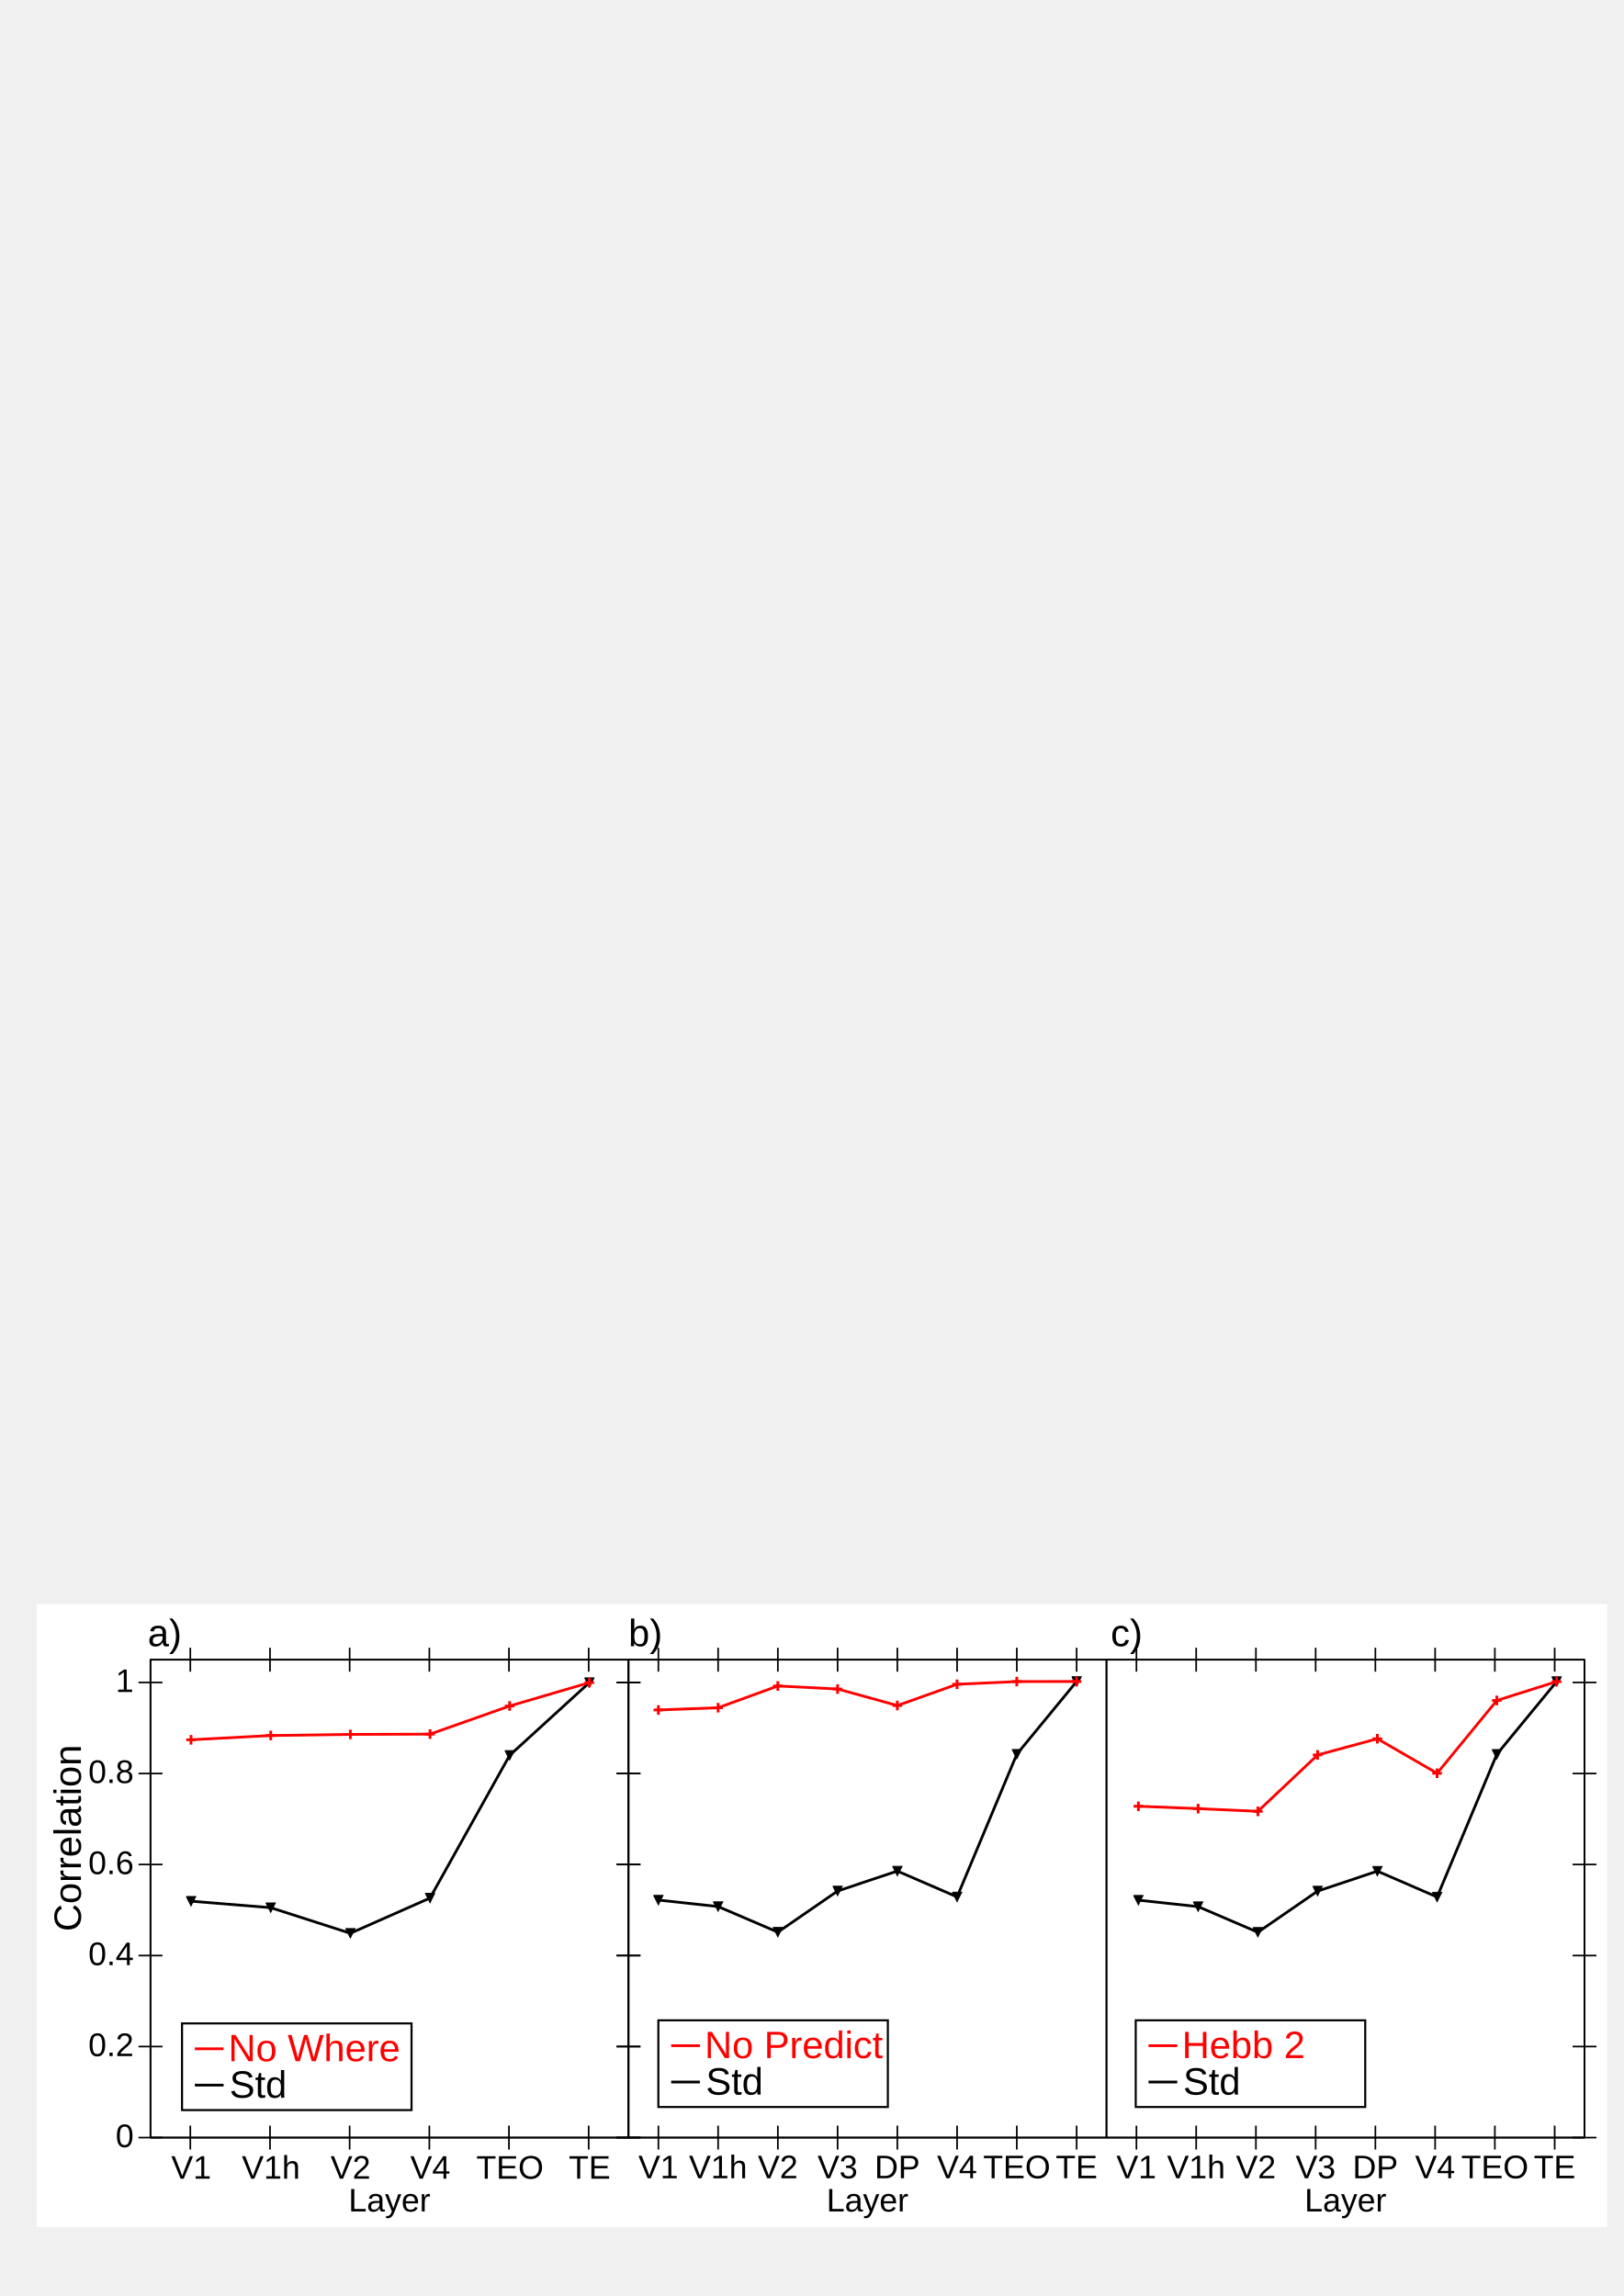
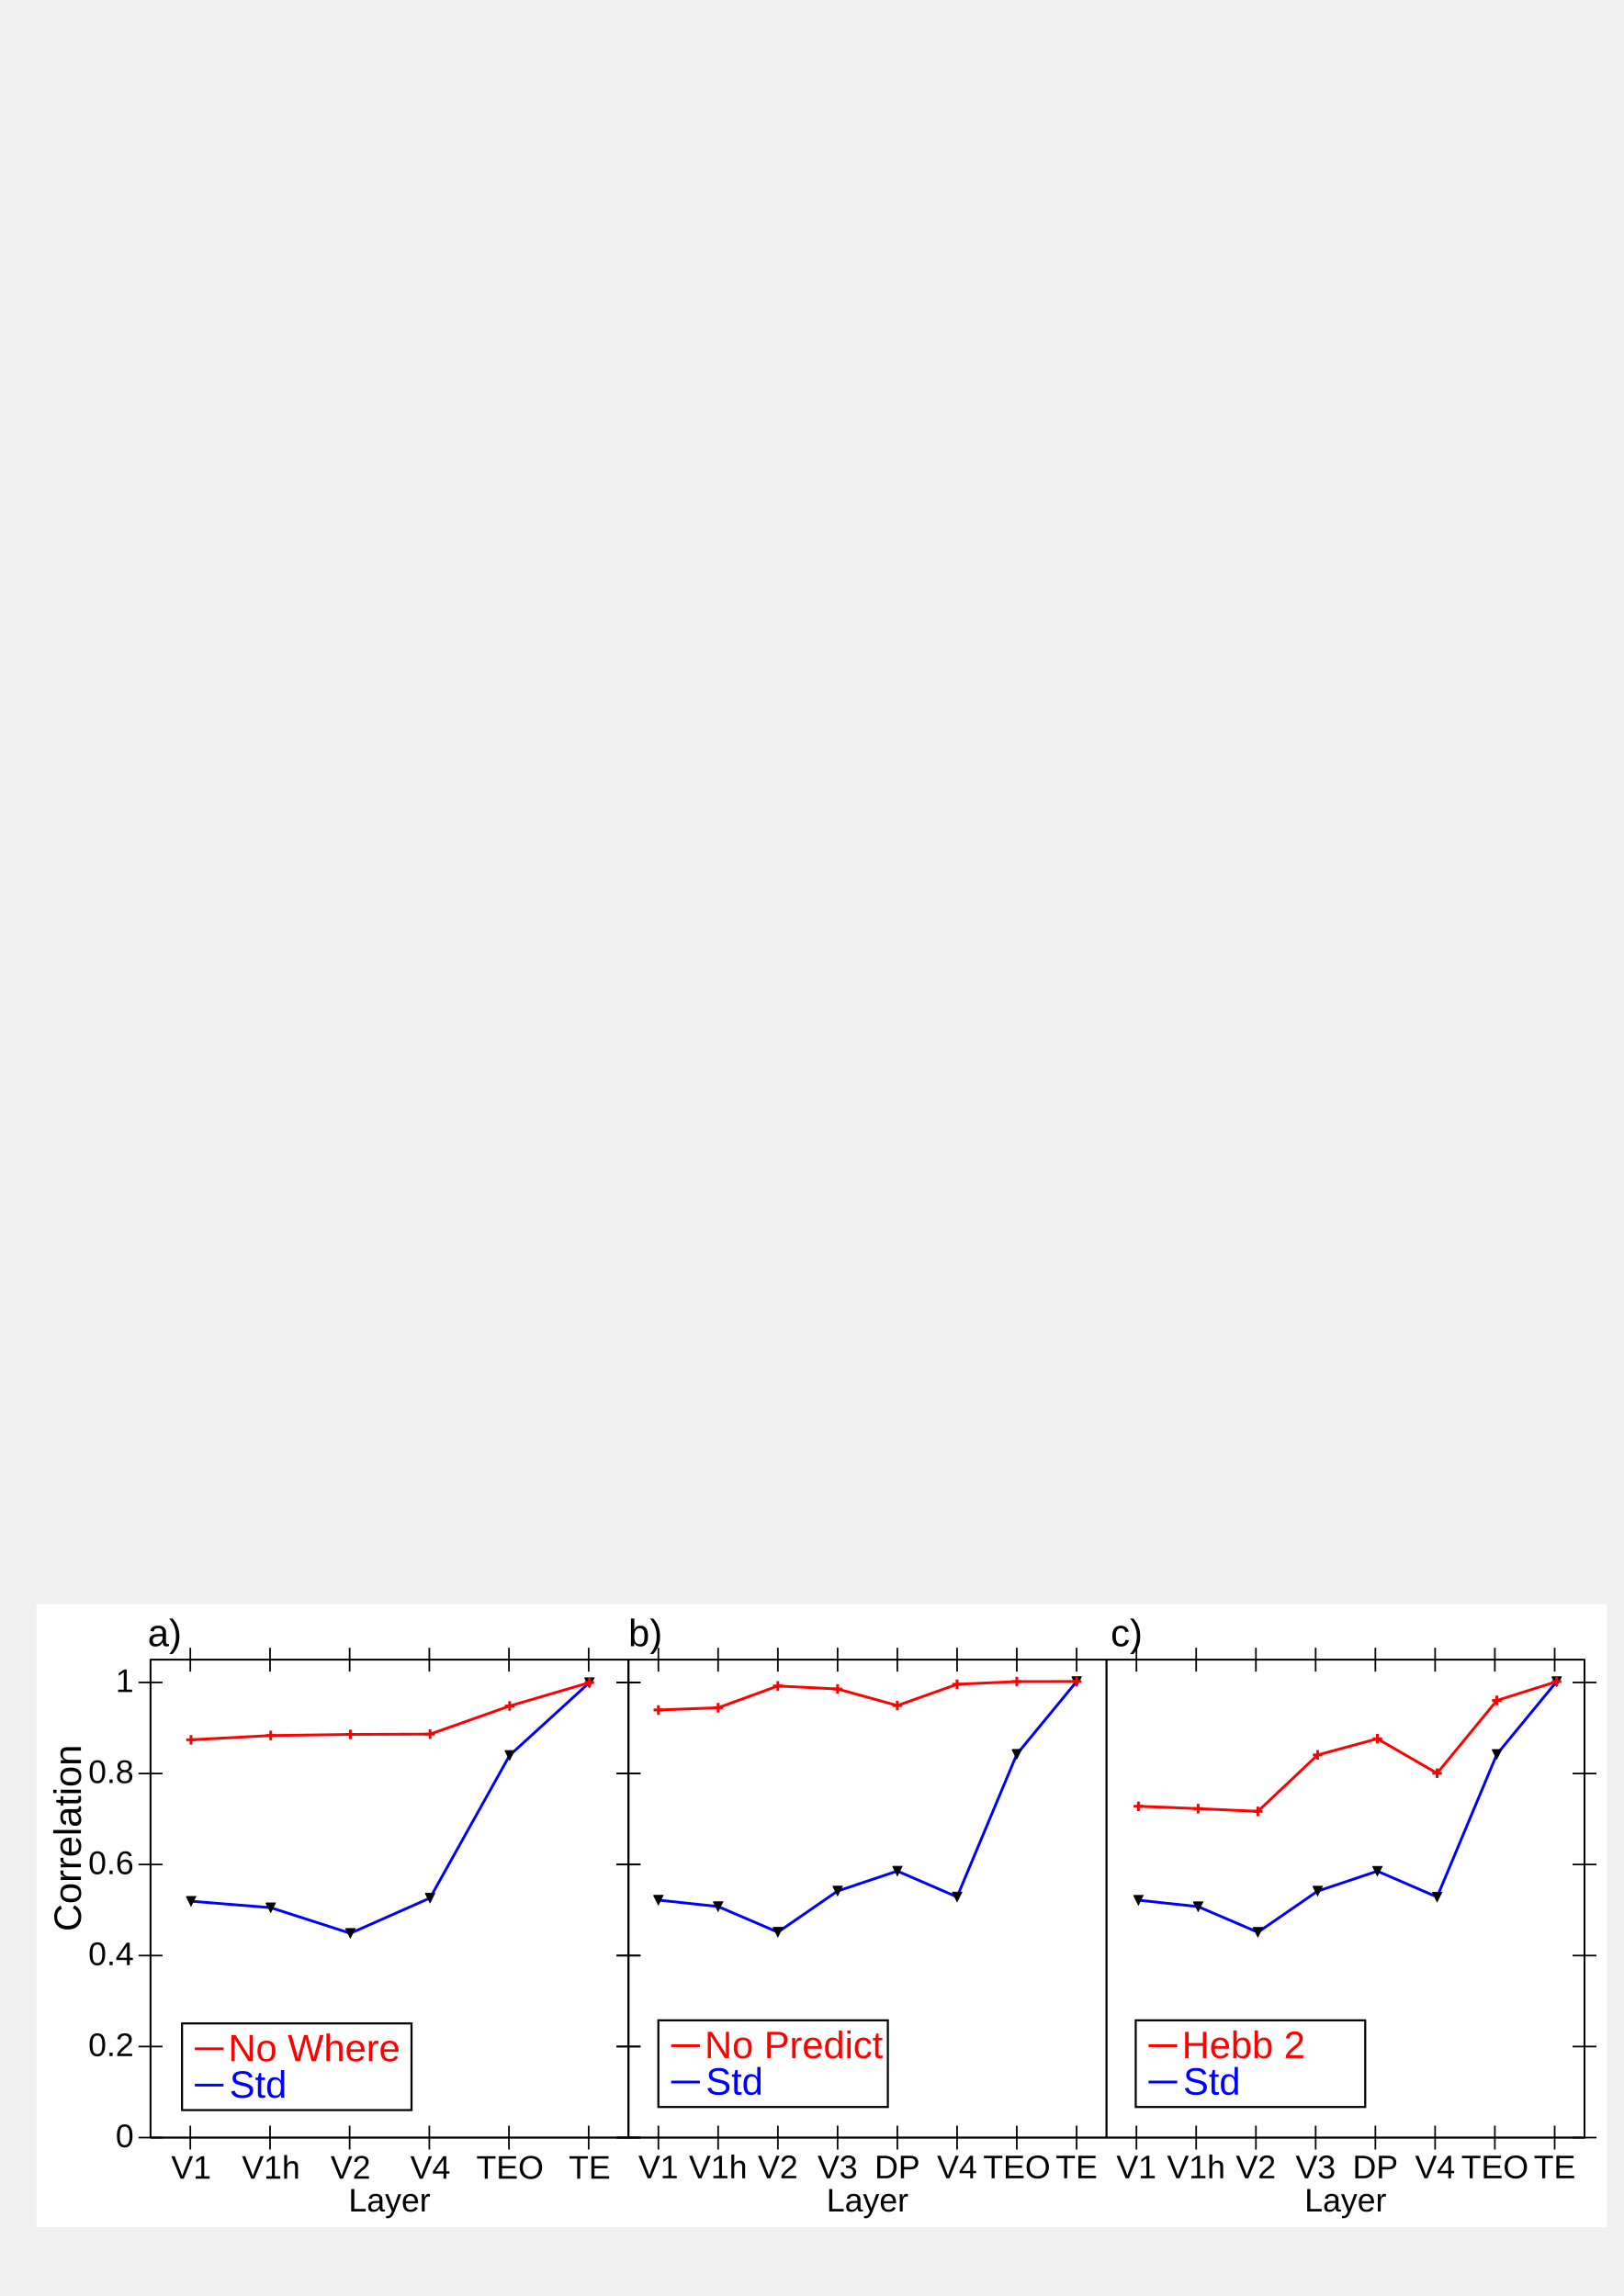
<svg xmlns="http://www.w3.org/2000/svg" width="210mm" height="297mm" viewBox="0 0 210 297" version="1.1" id="svg8">
  <defs id="defs2" />
  <g id="layer1">
    <rect style="opacity:1;fill:#ffffff;fill-opacity:1;fill-rule:nonzero;stroke:#ffffff;stroke-width:0.349;stroke-linecap:butt;stroke-linejoin:miter;stroke-miterlimit:4;stroke-dasharray:none;stroke-dashoffset:0;stroke-opacity:1" id="rect1689" width="202.76" height="80.254" x="4.911" y="207.662" />
    <path id="path892" d="" style="fill:none;stroke:#0000ff;stroke-width:0.106" />
-     <path id="path894" d="m 85.152,245.787 7.726,0.836 7.726,3.313 7.726,-5.323 7.726,-2.582 7.726,3.344 7.726,-18.457 7.736,-9.409" style="fill:none;stroke:#000000;stroke-width:0.353;stroke-miterlimit:4;stroke-dasharray:none" />
+     <path id="path894" d="m 85.152,245.787 7.726,0.836 7.726,3.313 7.726,-5.323 7.726,-2.582 7.726,3.344 7.726,-18.457 7.736,-9.409" style="fill:none;stroke:#0000ff;stroke-width:0.353;stroke-miterlimit:4;stroke-dasharray:none" />
    <path id="path896" d="" style="fill:none;stroke:#0000ff;stroke-width:0.106" />
    <path id="path898" d="m 84.527,245.173 0.624,1.238 0.614,-1.238 h -1.238 m 7.726,0.836 0.624,1.238 0.614,-1.238 h -1.238 m 7.726,3.313 0.624,1.228 0.614,-1.228 h -1.238 m 7.736,-5.334 0.614,1.238 0.614,-1.238 h -1.228 m 7.726,-2.572 0.614,1.238 0.624,-1.238 h -1.238 m 7.726,3.344 0.614,1.238 0.624,-1.238 H 123.167 m 7.726,-18.457 0.614,1.228 0.624,-1.228 h -1.238 m 7.726,-9.409 0.624,1.228 0.614,-1.228 h -1.238" style="fill:#000000;fill-opacity:1;stroke:#000000;stroke-width:0.106" />
    <path id="path900" d="" style="fill:none;stroke:#0000ff;stroke-width:0.106" />
    <path id="path902" d="" style="fill:none;stroke:#218b21;stroke-width:0.106" />
    <path id="path904" d="m 85.152,221.191 7.726,-0.286 7.726,-2.815 7.726,0.392 7.726,2.138 7.726,-2.752 7.726,-0.349 7.736,-0.011" style="fill:none;stroke:#ff0000;stroke-width:0.353;stroke-miterlimit:4;stroke-dasharray:none" />
    <path id="path906" d="" style="fill:none;stroke:#218b21;stroke-width:0.106" />
    <path id="path908" d="m 84.527,221.191 h 1.238 -0.614 v 0.624 -1.238 m 7.101,0.328 h 1.238 -0.614 v 0.614 -1.238 m 7.101,-2.191 h 1.238 -0.614 v 0.614 -1.238 m 7.112,1.016 h 1.228 -0.614 v 0.624 -1.238 m 7.112,2.752 h 1.238 -0.624 v 0.614 -1.238 m 7.112,-2.127 h 1.238 -0.624 v 0.624 -1.238 m 7.112,0.265 h 1.238 -0.624 v 0.614 -1.228 m 7.112,0.603 h 1.238 -0.614 v 0.614 -1.228" style="fill:none;stroke:#ff0000;stroke-width:0.353;stroke-miterlimit:4;stroke-dasharray:none" />
    <path id="path910" d="" style="fill:none;stroke:#218b21;stroke-width:0.106" />
    <path id="path1022" d="" style="fill:none;stroke:#0000ff;stroke-width:0.106" />
-     <path id="path1024" d="m 147.234,245.798 7.726,0.836 7.726,3.313 7.726,-5.323 7.726,-2.582 7.726,3.344 7.726,-18.457 7.736,-9.409" style="fill:none;stroke:#000000;stroke-width:0.353;stroke-miterlimit:4;stroke-dasharray:none" />
+     <path id="path1024" d="m 147.234,245.798 7.726,0.836 7.726,3.313 7.726,-5.323 7.726,-2.582 7.726,3.344 7.726,-18.457 7.736,-9.409" style="fill:none;stroke:#0000ff;stroke-width:0.353;stroke-miterlimit:4;stroke-dasharray:none" />
    <path id="path1026" d="" style="fill:none;stroke:#0000ff;stroke-width:0.106" />
    <path id="path1028" d="m 146.61,245.184 0.624,1.238 0.614,-1.238 h -1.238 m 7.726,0.836 0.624,1.238 0.614,-1.238 h -1.238 m 7.726,3.313 0.624,1.228 0.614,-1.228 h -1.238 m 7.736,-5.334 0.614,1.238 0.614,-1.238 h -1.228 m 7.726,-2.572 0.614,1.238 0.624,-1.238 h -1.238 m 7.726,3.344 0.614,1.238 0.624,-1.238 h -1.238 m 7.726,-18.457 0.614,1.228 0.624,-1.228 h -1.238 m 7.726,-9.409 0.624,1.228 0.614,-1.228 h -1.238" style="fill:#000000;fill-opacity:1;stroke:#000000;stroke-width:0.106" />
    <path id="path1030" d="" style="fill:none;stroke:#0000ff;stroke-width:0.106" />
    <path id="path1032" d="" style="fill:none;stroke:#218b21;stroke-width:0.106" />
    <path id="path1034" d="m 147.234,233.648 7.726,0.307 7.726,0.349 7.726,-7.292 7.726,-2.095 7.726,4.466 7.726,-9.419 7.736,-2.445" style="fill:none;stroke:#ff0000;stroke-width:0.353;stroke-miterlimit:4;stroke-dasharray:none" />
    <path id="path1036" d="" style="fill:none;stroke:#218b21;stroke-width:0.106" />
    <path id="path1038" d="m 146.61,233.648 h 1.238 -0.614 v 0.624 -1.238 m 7.101,0.921 h 1.238 -0.614 v 0.624 -1.238 m 7.101,0.963 h 1.238 -0.614 v 0.624 -1.238 m 7.112,-6.678 h 1.228 -0.614 v 0.614 -1.238 m 7.112,-1.471 h 1.238 -0.624 v 0.614 -1.238 m 7.112,5.091 h 1.238 -0.624 v 0.614 -1.238 m 7.112,-8.795 h 1.238 -0.624 v 0.614 -1.238 m 7.112,-1.82 h 1.238 -0.614 v 0.614 -1.228" style="fill:none;stroke:#ff0000;stroke-width:0.353;stroke-miterlimit:4;stroke-dasharray:none" />
    <path id="path1040" d="" style="fill:none;stroke:#218b21;stroke-width:0.106" />
    <text id="text1098" font-size="29.2" y="281.823" x="24.742" style="font-style:normal;font-variant:normal;font-weight:normal;font-stretch:normal;font-size:4.233px;font-family:Arial;-inkscape-font-specification:'Arial, Normal';font-variant-ligatures:normal;font-variant-caps:normal;font-variant-numeric:normal;font-feature-settings:normal;text-align:center;writing-mode:lr-tb;text-anchor:middle;fill:#000000;stroke-width:0.106">V1</text>
    <text id="text1100" font-size="29.2" y="281.823" x="35.05" style="font-style:normal;font-variant:normal;font-weight:normal;font-stretch:normal;font-size:4.233px;font-family:Arial;-inkscape-font-specification:'Arial, Normal';font-variant-ligatures:normal;font-variant-caps:normal;font-variant-numeric:normal;font-feature-settings:normal;text-align:center;writing-mode:lr-tb;text-anchor:middle;fill:#000000;stroke-width:0.106">V1h</text>
    <text id="text1102" font-size="29.2" y="281.823" x="45.347" style="font-style:normal;font-variant:normal;font-weight:normal;font-stretch:normal;font-size:4.233px;font-family:Arial;-inkscape-font-specification:'Arial, Normal';font-variant-ligatures:normal;font-variant-caps:normal;font-variant-numeric:normal;font-feature-settings:normal;text-align:center;writing-mode:lr-tb;text-anchor:middle;fill:#000000;stroke-width:0.106">V2</text>
    <text id="text1104" font-size="29.2" y="281.823" x="55.656" style="font-style:normal;font-variant:normal;font-weight:normal;font-stretch:normal;font-size:4.233px;font-family:Arial;-inkscape-font-specification:'Arial, Normal';font-variant-ligatures:normal;font-variant-caps:normal;font-variant-numeric:normal;font-feature-settings:normal;text-align:center;writing-mode:lr-tb;text-anchor:middle;fill:#000000;stroke-width:0.106">V4</text>
    <text id="text1106" font-size="29.2" y="281.823" x="65.953" style="font-style:normal;font-variant:normal;font-weight:normal;font-stretch:normal;font-size:4.233px;font-family:Arial;-inkscape-font-specification:'Arial, Normal';font-variant-ligatures:normal;font-variant-caps:normal;font-variant-numeric:normal;font-feature-settings:normal;text-align:center;writing-mode:lr-tb;text-anchor:middle;fill:#000000;stroke-width:0.106">TEO</text>
    <text id="text1108" font-size="29.2" y="281.823" x="76.261" style="font-style:normal;font-variant:normal;font-weight:normal;font-stretch:normal;font-size:4.233px;font-family:Arial;-inkscape-font-specification:'Arial, Normal';font-variant-ligatures:normal;font-variant-caps:normal;font-variant-numeric:normal;font-feature-settings:normal;text-align:center;writing-mode:lr-tb;text-anchor:middle;fill:#000000;stroke-width:0.106">TE</text>
    <path id="path1110" d="M 19.461,276.509 H 81.289 m -56.674,1.545 v -3.09 m 10.308,3.09 v -3.09 m 10.298,3.09 v -3.09 m 10.308,3.09 v -3.09 m 10.298,3.09 v -3.09 m 10.308,3.09 v -3.09" style="fill:none;stroke:#000000;stroke-width:0.212" />
    <path id="path1148" d="" style="fill:none;stroke:#0000ff;stroke-width:0.106" />
    <path id="path1152" d="" style="fill:none;stroke:#0000ff;stroke-width:0.106" />
    <path id="path1156" d="" style="fill:none;stroke:#0000ff;stroke-width:0.106" />
    <path id="path1158" d="" style="fill:none;stroke:#218b21;stroke-width:0.106" />
    <path id="path1162" d="" style="fill:none;stroke:#218b21;stroke-width:0.106" />
-     <path id="path1150" d="m 24.703,245.931 10.308,0.836 10.298,3.313 10.308,-4.561 10.298,-18.457 10.308,-9.409" style="fill:none;stroke:#000000;stroke-width:0.353;stroke-miterlimit:4;stroke-dasharray:none" />
+     <path id="path1150" d="m 24.703,245.931 10.308,0.836 10.298,3.313 10.308,-4.561 10.298,-18.457 10.308,-9.409" style="fill:none;stroke:#0000ff;stroke-width:0.353;stroke-miterlimit:4;stroke-dasharray:none" />
    <path id="path1154" d="m 24.09,245.317 0.614,1.238 0.624,-1.238 h -1.238 m 10.298,0.836 0.624,1.238 0.614,-1.238 h -1.238 m 10.308,3.313 0.614,1.228 0.624,-1.228 h -1.238 m 10.298,-4.561 0.624,1.238 0.614,-1.238 h -1.238 m 10.308,-18.457 0.614,1.228 0.624,-1.228 h -1.238 m 10.308,-9.409 0.614,1.228 0.614,-1.228 h -1.228" style="fill:#000000;fill-opacity:1;stroke:#000000;stroke-width:0.106" />
    <path id="path1160" d="m 24.703,225.05 10.308,-0.55 10.298,-0.148 10.308,-0.032 10.298,-3.641 10.308,-3.027" style="fill:none;stroke:#ff0000;stroke-width:0.353;stroke-miterlimit:4;stroke-dasharray:none" />
    <path id="path1164" d="m 24.09,225.05 h 1.238 -0.624 v 0.624 -1.238 m 9.684,0.064 h 1.238 -0.614 v 0.614 -1.238 m 9.684,0.476 h 1.238 -0.624 v 0.614 -1.228 m 9.684,0.582 h 1.238 -0.614 v 0.614 -1.238 m 9.684,-3.016 h 1.238 -0.624 v 0.614 -1.238 m 9.694,-2.402 h 1.228 -0.614 v 0.614 -1.228" style="fill:none;stroke:#ff0000;stroke-width:0.353;stroke-miterlimit:4;stroke-dasharray:none" />
    <path id="path1166" d="" style="fill:none;stroke:#218b21;stroke-width:0.106" />
    <path style="fill:none;stroke:#000000;stroke-width:0.212" d="m 19.461,276.509 v -61.817 h 61.828 v 61.817 H 19.461" id="path1359" />
    <text style="font-style:normal;font-variant:normal;font-weight:normal;font-stretch:normal;font-size:4.233px;font-family:Arial;-inkscape-font-specification:'Arial, Normal';font-variant-ligatures:normal;font-variant-caps:normal;font-variant-numeric:normal;font-feature-settings:normal;text-align:center;writing-mode:lr-tb;text-anchor:middle;fill:#000000;stroke-width:0.106" id="text1361" font-size="29.2" y="286.068" x="50.375">Layer</text>
    <text transform="scale(-1)" style="font-style:normal;font-variant:normal;font-weight:normal;font-stretch:normal;font-size:4.939px;font-family:Arial;-inkscape-font-specification:'Arial, Normal';font-variant-ligatures:normal;font-variant-caps:normal;font-variant-numeric:normal;font-feature-settings:normal;text-align:center;writing-mode:tb-rl;text-anchor:middle;fill:#000000;stroke-width:0.106" id="text1383" font-size="29.2" y="-247.081" x="-8.751">Correlation</text>
    <text style="font-style:normal;font-variant:normal;font-weight:normal;font-stretch:normal;font-size:4.233px;font-family:Arial;-inkscape-font-specification:'Arial, Normal';font-variant-ligatures:normal;font-variant-caps:normal;font-variant-numeric:normal;font-feature-settings:normal;text-align:end;writing-mode:lr-tb;text-anchor:end;fill:#000000;stroke-width:0.106" id="text1385" font-size="29.2" y="277.747" x="17.302">0</text>
    <text style="font-style:normal;font-variant:normal;font-weight:normal;font-stretch:normal;font-size:4.233px;font-family:Arial;-inkscape-font-specification:'Arial, Normal';font-variant-ligatures:normal;font-variant-caps:normal;font-variant-numeric:normal;font-feature-settings:normal;text-align:end;writing-mode:lr-tb;text-anchor:end;fill:#000000;stroke-width:0.106" id="text1387" font-size="29.2" y="265.968" x="17.302">0.2</text>
    <text style="font-style:normal;font-variant:normal;font-weight:normal;font-stretch:normal;font-size:4.233px;font-family:Arial;-inkscape-font-specification:'Arial, Normal';font-variant-ligatures:normal;font-variant-caps:normal;font-variant-numeric:normal;font-feature-settings:normal;text-align:end;writing-mode:lr-tb;text-anchor:end;fill:#000000;stroke-width:0.106" id="text1389" font-size="29.2" y="254.199" x="17.302">0.4</text>
    <text style="font-style:normal;font-variant:normal;font-weight:normal;font-stretch:normal;font-size:4.233px;font-family:Arial;-inkscape-font-specification:'Arial, Normal';font-variant-ligatures:normal;font-variant-caps:normal;font-variant-numeric:normal;font-feature-settings:normal;text-align:end;writing-mode:lr-tb;text-anchor:end;fill:#000000;stroke-width:0.106" id="text1391" font-size="29.2" y="242.42" x="17.302">0.6</text>
    <text style="font-style:normal;font-variant:normal;font-weight:normal;font-stretch:normal;font-size:4.233px;font-family:Arial;-inkscape-font-specification:'Arial, Normal';font-variant-ligatures:normal;font-variant-caps:normal;font-variant-numeric:normal;font-feature-settings:normal;text-align:end;writing-mode:lr-tb;text-anchor:end;fill:#000000;stroke-width:0.106" id="text1393" font-size="29.2" y="230.641" x="17.302">0.8</text>
    <text style="font-style:normal;font-variant:normal;font-weight:normal;font-stretch:normal;font-size:4.233px;font-family:Arial;-inkscape-font-specification:'Arial, Normal';font-variant-ligatures:normal;font-variant-caps:normal;font-variant-numeric:normal;font-feature-settings:normal;text-align:end;writing-mode:lr-tb;text-anchor:end;fill:#000000;stroke-width:0.106" id="text1395" font-size="29.2" y="218.872" x="17.302">1</text>
    <path style="fill:none;stroke:#000000;stroke-width:0.212" id="path1397" d="m 19.461,276.509 v -61.817 m -1.545,61.817 h 3.101 m -3.101,-11.779 h 3.101 m -3.101,-11.769 h 3.101 m -3.101,-11.779 h 3.101 M 17.916,229.413 h 3.101 m -3.101,-11.779 h 3.101" />
    <path style="fill:none;stroke:#000000;stroke-width:0.212" id="path1399" d="m 81.289,276.509 v -61.817 m -1.545,61.817 H 82.834 M 79.744,264.73 H 82.834 M 79.744,252.961 H 82.834 M 79.744,241.182 H 82.834 M 79.744,229.413 h 3.09 m -3.09,-11.779 h 3.09" />
-     <path d="m 25.201,269.722 h 3.715" id="path1403" style="fill:none;stroke:#000000;stroke-width:0.353;stroke-miterlimit:4;stroke-dasharray:none" />
+     <path d="m 25.201,269.722 h 3.715" id="path1403" style="fill:#0000ff;stroke:#0000ff;stroke-width:0.353;stroke-miterlimit:4;stroke-dasharray:none" />
    <path d="m 25.201,265.022 h 3.715" id="path1409" style="fill:none;stroke:#ff0000;stroke-width:0.353;stroke-miterlimit:4;stroke-dasharray:none" />
    <path style="fill:none;stroke:#000000;stroke-width:0.106" id="path1417" d="" />
    <path style="fill:none;stroke:#000000;stroke-width:0.106" id="path1421" d="" />
    <path style="fill:none;stroke:#000000;stroke-width:0.106" id="path1425" d="" />
    <path style="fill:none;stroke:#ff0000;stroke-width:0.106" id="path1427" d="" />
    <path style="fill:none;stroke:#ff0000;stroke-width:0.106" id="path1431" d="" />
    <path style="fill:none;stroke:#ff0000;stroke-width:0.106" id="path1435" d="" />
    <rect style="opacity:1;fill:none;fill-opacity:1;fill-rule:nonzero;stroke:#000000;stroke-width:0.265;stroke-linecap:butt;stroke-linejoin:miter;stroke-miterlimit:4;stroke-dasharray:none;stroke-dashoffset:0;stroke-opacity:1" id="rect2026" width="29.682" height="11.212" x="23.543" y="261.74" />
-     <text xml:space="preserve" style="color:#000000;font-style:normal;font-variant:normal;font-weight:normal;font-stretch:normal;font-size:4.939px;line-height:100%;font-family:Arial;-inkscape-font-specification:'Arial, Normal';font-variant-ligatures:normal;font-variant-caps:normal;font-variant-numeric:normal;font-feature-settings:normal;text-indent:0;text-align:start;text-decoration:none;text-decoration-line:none;letter-spacing:0px;word-spacing:0px;text-transform:none;writing-mode:lr-tb;direction:ltr;text-anchor:start;display:inline;overflow:visible;visibility:visible;fill:#000000;fill-opacity:1;fill-rule:nonzero;stroke:none;stroke-width:0.265px;stroke-linecap:butt;stroke-linejoin:miter;stroke-opacity:1;marker:none;enable-background:accumulate" x="29.682" y="271.352" id="text1429">
-       <tspan id="tspan1427" x="29.682" y="271.352" style="font-style:normal;font-variant:normal;font-weight:normal;font-stretch:normal;font-size:4.939px;font-family:Arial;-inkscape-font-specification:'Arial, Normal';font-variant-ligatures:normal;font-variant-caps:normal;font-variant-numeric:normal;font-feature-settings:normal;text-align:start;writing-mode:lr-tb;text-anchor:start;stroke-width:0.265px">Std</tspan>
+     <text xml:space="preserve" style="color:#000000;font-style:normal;font-variant:normal;font-weight:normal;font-stretch:normal;font-size:4.939px;line-height:100%;font-family:Arial;-inkscape-font-specification:'Arial, Normal';font-variant-ligatures:normal;font-variant-caps:normal;font-variant-numeric:normal;font-feature-settings:normal;text-indent:0;text-align:start;text-decoration:none;text-decoration-line:none;letter-spacing:0px;word-spacing:0px;text-transform:none;writing-mode:lr-tb;direction:ltr;text-anchor:start;display:inline;overflow:visible;visibility:visible;fill:#0000ff;fill-opacity:1;fill-rule:nonzero;stroke:none;stroke-width:0.265px;stroke-linecap:butt;stroke-linejoin:miter;stroke-opacity:1;marker:none;enable-background:accumulate;" x="29.682" y="271.352" id="text1429">
+       <tspan id="tspan1427" x="29.682" y="271.352" style="font-style:normal;font-variant:normal;font-weight:normal;font-stretch:normal;font-size:4.939px;font-family:Arial;-inkscape-font-specification:'Arial, Normal';font-variant-ligatures:normal;font-variant-caps:normal;font-variant-numeric:normal;font-feature-settings:normal;text-align:start;writing-mode:lr-tb;text-anchor:start;stroke-width:0.265px;fill:#0000ff;">Std</tspan>
    </text>
    <text xml:space="preserve" style="color:#000000;font-style:normal;font-variant:normal;font-weight:normal;font-stretch:normal;font-size:4.939px;line-height:100%;font-family:Arial;-inkscape-font-specification:'Arial, Normal';font-variant-ligatures:normal;font-variant-caps:normal;font-variant-numeric:normal;font-feature-settings:normal;text-indent:0;text-align:start;text-decoration:none;text-decoration-line:none;letter-spacing:0px;word-spacing:0px;text-transform:none;writing-mode:lr-tb;direction:ltr;text-anchor:start;display:inline;overflow:visible;visibility:visible;fill:#000000;fill-opacity:1;fill-rule:nonzero;stroke:none;stroke-width:0.265px;stroke-linecap:butt;stroke-linejoin:miter;stroke-opacity:1;marker:none;enable-background:accumulate" x="29.528" y="266.628" id="text1437">
      <tspan id="tspan1435" x="29.528" y="266.628" style="font-style:normal;font-variant:normal;font-weight:normal;font-stretch:normal;font-size:4.939px;font-family:Arial;-inkscape-font-specification:'Arial, Normal';font-variant-ligatures:normal;font-variant-caps:normal;font-variant-numeric:normal;font-feature-settings:normal;text-align:start;writing-mode:lr-tb;text-anchor:start;fill:#ff0000;stroke-width:0.265px">No Where</tspan>
    </text>
    <path id="path1439" d="m 81.278,276.509 v -61.817 h 61.828 v 61.817 H 81.278" style="fill:none;stroke:#000000;stroke-width:0.212" />
    <text x="112.192" y="286.068" font-size="29.2" id="text1441" style="font-style:normal;font-variant:normal;font-weight:normal;font-stretch:normal;font-size:4.233px;font-family:Arial;-inkscape-font-specification:'Arial, Normal';font-variant-ligatures:normal;font-variant-caps:normal;font-variant-numeric:normal;font-feature-settings:normal;text-align:center;writing-mode:lr-tb;text-anchor:middle;fill:#000000;stroke-width:0.106">Layer</text>
    <text x="85.152" y="281.769" font-size="29.2" id="text1443" style="font-style:normal;font-variant:normal;font-weight:normal;font-stretch:normal;font-size:4.233px;font-family:Arial;-inkscape-font-specification:'Arial, Normal';font-variant-ligatures:normal;font-variant-caps:normal;font-variant-numeric:normal;font-feature-settings:normal;text-align:center;writing-mode:lr-tb;text-anchor:middle;fill:#000000;stroke-width:0.106">V1</text>
    <text x="92.877" y="281.769" font-size="29.2" id="text1445" style="font-style:normal;font-variant:normal;font-weight:normal;font-stretch:normal;font-size:4.233px;font-family:Arial;-inkscape-font-specification:'Arial, Normal';font-variant-ligatures:normal;font-variant-caps:normal;font-variant-numeric:normal;font-feature-settings:normal;text-align:center;writing-mode:lr-tb;text-anchor:middle;fill:#000000;stroke-width:0.106">V1h</text>
    <text x="100.603" y="281.769" font-size="29.2" id="text1447" style="font-style:normal;font-variant:normal;font-weight:normal;font-stretch:normal;font-size:4.233px;font-family:Arial;-inkscape-font-specification:'Arial, Normal';font-variant-ligatures:normal;font-variant-caps:normal;font-variant-numeric:normal;font-feature-settings:normal;text-align:center;writing-mode:lr-tb;text-anchor:middle;fill:#000000;stroke-width:0.106">V2</text>
    <text x="108.329" y="281.769" font-size="29.2" id="text1449" style="font-style:normal;font-variant:normal;font-weight:normal;font-stretch:normal;font-size:4.233px;font-family:Arial;-inkscape-font-specification:'Arial, Normal';font-variant-ligatures:normal;font-variant-caps:normal;font-variant-numeric:normal;font-feature-settings:normal;text-align:center;writing-mode:lr-tb;text-anchor:middle;fill:#000000;stroke-width:0.106">V3</text>
    <text x="116.055" y="281.769" font-size="29.2" id="text1451" style="font-style:normal;font-variant:normal;font-weight:normal;font-stretch:normal;font-size:4.233px;font-family:Arial;-inkscape-font-specification:'Arial, Normal';font-variant-ligatures:normal;font-variant-caps:normal;font-variant-numeric:normal;font-feature-settings:normal;text-align:center;writing-mode:lr-tb;text-anchor:middle;fill:#000000;stroke-width:0.106">DP</text>
    <text x="123.781" y="281.769" font-size="29.2" id="text1453" style="font-style:normal;font-variant:normal;font-weight:normal;font-stretch:normal;font-size:4.233px;font-family:Arial;-inkscape-font-specification:'Arial, Normal';font-variant-ligatures:normal;font-variant-caps:normal;font-variant-numeric:normal;font-feature-settings:normal;text-align:center;writing-mode:lr-tb;text-anchor:middle;fill:#000000;stroke-width:0.106">V4</text>
    <text x="131.507" y="281.769" font-size="29.2" id="text1455" style="font-style:normal;font-variant:normal;font-weight:normal;font-stretch:normal;font-size:4.233px;font-family:Arial;-inkscape-font-specification:'Arial, Normal';font-variant-ligatures:normal;font-variant-caps:normal;font-variant-numeric:normal;font-feature-settings:normal;text-align:center;writing-mode:lr-tb;text-anchor:middle;fill:#000000;stroke-width:0.106">TEO</text>
    <text x="139.243" y="281.769" font-size="29.2" id="text1457" style="font-style:normal;font-variant:normal;font-weight:normal;font-stretch:normal;font-size:4.233px;font-family:Arial;-inkscape-font-specification:'Arial, Normal';font-variant-ligatures:normal;font-variant-caps:normal;font-variant-numeric:normal;font-feature-settings:normal;text-align:center;writing-mode:lr-tb;text-anchor:middle;fill:#000000;stroke-width:0.106">TE</text>
    <path d="m 81.278,276.509 h 61.828 m -57.954,1.545 v -3.09 m 7.726,3.09 v -3.09 m 7.726,3.09 v -3.09 m 7.726,3.09 v -3.09 m 7.726,3.09 v -3.09 m 7.726,3.09 v -3.09 m 7.726,3.09 v -3.09 m 7.736,3.09 v -3.09" id="path1459" style="fill:none;stroke:#000000;stroke-width:0.212" />
    <path d="m 81.278,214.692 h 61.828 m -57.954,1.545 v -3.09 m 7.726,3.09 v -3.09 m 7.726,3.09 v -3.09 m 7.726,3.09 v -3.09 m 7.726,3.09 v -3.09 m 7.726,3.09 v -3.09 m 7.726,3.09 v -3.09 m 7.736,3.09 v -3.09" id="path1461" style="fill:none;stroke:#000000;stroke-width:0.212" />
    <path d="m 81.278,276.509 v -61.817 m -1.545,61.817 H 82.834 M 79.733,264.73 H 82.834 M 79.733,252.961 H 82.834 M 79.733,241.182 H 82.834 M 79.733,229.413 h 3.101 m -3.101,-11.779 h 3.101" id="path1477" style="fill:none;stroke:#000000;stroke-width:0.212" />
    <path style="fill:none;stroke:#000000;stroke-width:0.212" d="m 143.106,276.509 v -61.817 h 61.828 v 61.817 h -61.828" id="path1495" />
    <text style="font-style:normal;font-variant:normal;font-weight:normal;font-stretch:normal;font-size:4.233px;font-family:Arial;-inkscape-font-specification:'Arial, Normal';font-variant-ligatures:normal;font-variant-caps:normal;font-variant-numeric:normal;font-feature-settings:normal;text-align:center;writing-mode:lr-tb;text-anchor:middle;fill:#000000;stroke-width:0.106" id="text1497" font-size="29.2" y="286.068" x="174.02">Layer</text>
    <text style="font-style:normal;font-variant:normal;font-weight:normal;font-stretch:normal;font-size:4.233px;font-family:Arial;-inkscape-font-specification:'Arial, Normal';font-variant-ligatures:normal;font-variant-caps:normal;font-variant-numeric:normal;font-feature-settings:normal;text-align:center;writing-mode:lr-tb;text-anchor:middle;fill:#000000;stroke-width:0.106" id="text1499" font-size="29.2" y="281.769" x="146.979">V1</text>
    <text style="font-style:normal;font-variant:normal;font-weight:normal;font-stretch:normal;font-size:4.233px;font-family:Arial;-inkscape-font-specification:'Arial, Normal';font-variant-ligatures:normal;font-variant-caps:normal;font-variant-numeric:normal;font-feature-settings:normal;text-align:center;writing-mode:lr-tb;text-anchor:middle;fill:#000000;stroke-width:0.106" id="text1501" font-size="29.2" y="281.769" x="154.705">V1h</text>
    <text style="font-style:normal;font-variant:normal;font-weight:normal;font-stretch:normal;font-size:4.233px;font-family:Arial;-inkscape-font-specification:'Arial, Normal';font-variant-ligatures:normal;font-variant-caps:normal;font-variant-numeric:normal;font-feature-settings:normal;text-align:center;writing-mode:lr-tb;text-anchor:middle;fill:#000000;stroke-width:0.106" id="text1503" font-size="29.2" y="281.769" x="162.431">V2</text>
    <text style="font-style:normal;font-variant:normal;font-weight:normal;font-stretch:normal;font-size:4.233px;font-family:Arial;-inkscape-font-specification:'Arial, Normal';font-variant-ligatures:normal;font-variant-caps:normal;font-variant-numeric:normal;font-feature-settings:normal;text-align:center;writing-mode:lr-tb;text-anchor:middle;fill:#000000;stroke-width:0.106" id="text1505" font-size="29.2" y="281.769" x="170.157">V3</text>
    <text style="font-style:normal;font-variant:normal;font-weight:normal;font-stretch:normal;font-size:4.233px;font-family:Arial;-inkscape-font-specification:'Arial, Normal';font-variant-ligatures:normal;font-variant-caps:normal;font-variant-numeric:normal;font-feature-settings:normal;text-align:center;writing-mode:lr-tb;text-anchor:middle;fill:#000000;stroke-width:0.106" id="text1507" font-size="29.2" y="281.769" x="177.883">DP</text>
    <text style="font-style:normal;font-variant:normal;font-weight:normal;font-stretch:normal;font-size:4.233px;font-family:Arial;-inkscape-font-specification:'Arial, Normal';font-variant-ligatures:normal;font-variant-caps:normal;font-variant-numeric:normal;font-feature-settings:normal;text-align:center;writing-mode:lr-tb;text-anchor:middle;fill:#000000;stroke-width:0.106" id="text1509" font-size="29.2" y="281.769" x="185.609">V4</text>
    <text style="font-style:normal;font-variant:normal;font-weight:normal;font-stretch:normal;font-size:4.233px;font-family:Arial;-inkscape-font-specification:'Arial, Normal';font-variant-ligatures:normal;font-variant-caps:normal;font-variant-numeric:normal;font-feature-settings:normal;text-align:center;writing-mode:lr-tb;text-anchor:middle;fill:#000000;stroke-width:0.106" id="text1511" font-size="29.2" y="281.769" x="193.334">TEO</text>
    <text style="font-style:normal;font-variant:normal;font-weight:normal;font-stretch:normal;font-size:4.233px;font-family:Arial;-inkscape-font-specification:'Arial, Normal';font-variant-ligatures:normal;font-variant-caps:normal;font-variant-numeric:normal;font-feature-settings:normal;text-align:center;writing-mode:lr-tb;text-anchor:middle;fill:#000000;stroke-width:0.106" id="text1513" font-size="29.2" y="281.769" x="201.071">TE</text>
    <path style="fill:none;stroke:#000000;stroke-width:0.212" id="path1515" d="m 143.106,276.509 h 61.828 m -57.954,1.545 v -3.09 m 7.726,3.09 v -3.09 m 7.726,3.09 v -3.09 m 7.726,3.09 v -3.09 m 7.726,3.09 v -3.09 m 7.726,3.09 v -3.09 m 7.726,3.09 v -3.09 m 7.736,3.09 v -3.09" />
    <path style="fill:none;stroke:#000000;stroke-width:0.212" id="path1517" d="m 143.106,214.692 h 61.828 m -57.954,1.545 v -3.09 m 7.726,3.09 v -3.09 m 7.726,3.09 v -3.09 m 7.726,3.09 v -3.09 m 7.726,3.09 v -3.09 m 7.726,3.09 v -3.09 m 7.726,3.09 v -3.09 m 7.736,3.09 v -3.09" />
    <path style="fill:none;stroke:#000000;stroke-width:0.212" id="path1533" d="m 204.934,276.509 v -61.817 m -1.545,61.817 h 3.09 m -3.09,-11.779 h 3.09 m -3.09,-11.769 h 3.09 m -3.09,-11.779 h 3.09 m -3.09,-11.769 h 3.09 m -3.09,-11.779 h 3.09" />
-     <path style="fill:none;stroke:#000000;stroke-width:0.353;stroke-miterlimit:4;stroke-dasharray:none" id="path1659" d="m 86.806,269.321 h 3.715" />
+     <path style="fill:#0000ff;stroke:#0000ff;stroke-width:0.353;stroke-miterlimit:4;stroke-dasharray:none" id="path1659" d="m 86.806,269.321 h 3.715" />
    <path style="fill:none;stroke:#ff0000;stroke-width:0.353;stroke-miterlimit:4;stroke-dasharray:none" id="path1661" d="m 86.806,264.621 h 3.715" />
    <rect y="261.339" x="85.148" height="11.212" width="29.682" id="rect1663" style="opacity:1;fill:none;fill-opacity:1;fill-rule:nonzero;stroke:#000000;stroke-width:0.265;stroke-linecap:butt;stroke-linejoin:miter;stroke-miterlimit:4;stroke-dasharray:none;stroke-dashoffset:0;stroke-opacity:1" />
-     <text id="text1667" y="270.952" x="91.288" style="color:#000000;font-style:normal;font-variant:normal;font-weight:normal;font-stretch:normal;font-size:4.939px;line-height:100%;font-family:Arial;-inkscape-font-specification:'Arial, Normal';font-variant-ligatures:normal;font-variant-caps:normal;font-variant-numeric:normal;font-feature-settings:normal;text-indent:0;text-align:start;text-decoration:none;text-decoration-line:none;letter-spacing:0px;word-spacing:0px;text-transform:none;writing-mode:lr-tb;direction:ltr;text-anchor:start;display:inline;overflow:visible;visibility:visible;fill:#000000;fill-opacity:1;fill-rule:nonzero;stroke:none;stroke-width:0.265px;stroke-linecap:butt;stroke-linejoin:miter;stroke-opacity:1;marker:none;enable-background:accumulate" xml:space="preserve">
-       <tspan style="font-style:normal;font-variant:normal;font-weight:normal;font-stretch:normal;font-size:4.939px;font-family:Arial;-inkscape-font-specification:'Arial, Normal';font-variant-ligatures:normal;font-variant-caps:normal;font-variant-numeric:normal;font-feature-settings:normal;text-align:start;writing-mode:lr-tb;text-anchor:start;stroke-width:0.265px" y="270.952" x="91.288" id="tspan1665">Std</tspan>
+     <text id="text1667" y="270.952" x="91.288" style="color:#000000;font-style:normal;font-variant:normal;font-weight:normal;font-stretch:normal;font-size:4.939px;line-height:100%;font-family:Arial;-inkscape-font-specification:'Arial, Normal';font-variant-ligatures:normal;font-variant-caps:normal;font-variant-numeric:normal;font-feature-settings:normal;text-indent:0;text-align:start;text-decoration:none;text-decoration-line:none;letter-spacing:0px;word-spacing:0px;text-transform:none;writing-mode:lr-tb;direction:ltr;text-anchor:start;display:inline;overflow:visible;visibility:visible;fill:#0000ff;fill-opacity:1;fill-rule:nonzero;stroke:none;stroke-width:0.265px;stroke-linecap:butt;stroke-linejoin:miter;stroke-opacity:1;marker:none;enable-background:accumulate;" xml:space="preserve">
+       <tspan style="font-style:normal;font-variant:normal;font-weight:normal;font-stretch:normal;font-size:4.939px;font-family:Arial;-inkscape-font-specification:'Arial, Normal';font-variant-ligatures:normal;font-variant-caps:normal;font-variant-numeric:normal;font-feature-settings:normal;text-align:start;writing-mode:lr-tb;text-anchor:start;stroke-width:0.265px;fill:#0000ff;" y="270.952" x="91.288" id="tspan1665">Std</tspan>
    </text>
    <text id="text1671" y="266.227" x="91.134" style="color:#000000;font-style:normal;font-variant:normal;font-weight:normal;font-stretch:normal;font-size:4.939px;line-height:100%;font-family:Arial;-inkscape-font-specification:'Arial, Normal';font-variant-ligatures:normal;font-variant-caps:normal;font-variant-numeric:normal;font-feature-settings:normal;text-indent:0;text-align:start;text-decoration:none;text-decoration-line:none;letter-spacing:0px;word-spacing:0px;text-transform:none;writing-mode:lr-tb;direction:ltr;text-anchor:start;display:inline;overflow:visible;visibility:visible;fill:#000000;fill-opacity:1;fill-rule:nonzero;stroke:none;stroke-width:0.265px;stroke-linecap:butt;stroke-linejoin:miter;stroke-opacity:1;marker:none;enable-background:accumulate" xml:space="preserve">
      <tspan style="font-style:normal;font-variant:normal;font-weight:normal;font-stretch:normal;font-size:4.939px;font-family:Arial;-inkscape-font-specification:'Arial, Normal';font-variant-ligatures:normal;font-variant-caps:normal;font-variant-numeric:normal;font-feature-settings:normal;text-align:start;writing-mode:lr-tb;text-anchor:start;fill:#ff0000;stroke-width:0.265px" y="266.227" x="91.134" id="tspan1669">No Predict</tspan>
    </text>
-     <path d="m 148.545,269.321 h 3.715" id="path1673" style="fill:none;stroke:#000000;stroke-width:0.353;stroke-miterlimit:4;stroke-dasharray:none" />
+     <path d="m 148.545,269.321 h 3.715" id="path1673" style="fill:#0000ff;stroke:#0000ff;stroke-width:0.353;stroke-miterlimit:4;stroke-dasharray:none" />
    <path d="m 148.545,264.621 h 3.715" id="path1675" style="fill:none;stroke:#ff0000;stroke-width:0.353;stroke-miterlimit:4;stroke-dasharray:none" />
    <rect style="opacity:1;fill:none;fill-opacity:1;fill-rule:nonzero;stroke:#000000;stroke-width:0.265;stroke-linecap:butt;stroke-linejoin:miter;stroke-miterlimit:4;stroke-dasharray:none;stroke-dashoffset:0;stroke-opacity:1" id="rect1677" width="29.682" height="11.212" x="146.888" y="261.339" />
-     <text xml:space="preserve" style="color:#000000;font-style:normal;font-variant:normal;font-weight:normal;font-stretch:normal;font-size:4.939px;line-height:100%;font-family:Arial;-inkscape-font-specification:'Arial, Normal';font-variant-ligatures:normal;font-variant-caps:normal;font-variant-numeric:normal;font-feature-settings:normal;text-indent:0;text-align:start;text-decoration:none;text-decoration-line:none;letter-spacing:0px;word-spacing:0px;text-transform:none;writing-mode:lr-tb;direction:ltr;text-anchor:start;display:inline;overflow:visible;visibility:visible;fill:#000000;fill-opacity:1;fill-rule:nonzero;stroke:none;stroke-width:0.265px;stroke-linecap:butt;stroke-linejoin:miter;stroke-opacity:1;marker:none;enable-background:accumulate" x="153.027" y="270.952" id="text1681">
-       <tspan id="tspan1679" x="153.027" y="270.952" style="font-style:normal;font-variant:normal;font-weight:normal;font-stretch:normal;font-size:4.939px;font-family:Arial;-inkscape-font-specification:'Arial, Normal';font-variant-ligatures:normal;font-variant-caps:normal;font-variant-numeric:normal;font-feature-settings:normal;text-align:start;writing-mode:lr-tb;text-anchor:start;stroke-width:0.265px">Std</tspan>
+     <text xml:space="preserve" style="color:#000000;font-style:normal;font-variant:normal;font-weight:normal;font-stretch:normal;font-size:4.939px;line-height:100%;font-family:Arial;-inkscape-font-specification:'Arial, Normal';font-variant-ligatures:normal;font-variant-caps:normal;font-variant-numeric:normal;font-feature-settings:normal;text-indent:0;text-align:start;text-decoration:none;text-decoration-line:none;letter-spacing:0px;word-spacing:0px;text-transform:none;writing-mode:lr-tb;direction:ltr;text-anchor:start;display:inline;overflow:visible;visibility:visible;fill:#0000ff;fill-opacity:1;fill-rule:nonzero;stroke:none;stroke-width:0.265px;stroke-linecap:butt;stroke-linejoin:miter;stroke-opacity:1;marker:none;enable-background:accumulate;" x="153.027" y="270.952" id="text1681">
+       <tspan id="tspan1679" x="153.027" y="270.952" style="font-style:normal;font-variant:normal;font-weight:normal;font-stretch:normal;font-size:4.939px;font-family:Arial;-inkscape-font-specification:'Arial, Normal';font-variant-ligatures:normal;font-variant-caps:normal;font-variant-numeric:normal;font-feature-settings:normal;text-align:start;writing-mode:lr-tb;text-anchor:start;stroke-width:0.265px;fill:#0000ff;">Std</tspan>
    </text>
    <text xml:space="preserve" style="color:#000000;font-style:normal;font-variant:normal;font-weight:normal;font-stretch:normal;font-size:4.939px;line-height:100%;font-family:Arial;-inkscape-font-specification:'Arial, Normal';font-variant-ligatures:normal;font-variant-caps:normal;font-variant-numeric:normal;font-feature-settings:normal;text-indent:0;text-align:start;text-decoration:none;text-decoration-line:none;letter-spacing:0px;word-spacing:0px;text-transform:none;writing-mode:lr-tb;direction:ltr;text-anchor:start;display:inline;overflow:visible;visibility:visible;fill:#000000;fill-opacity:1;fill-rule:nonzero;stroke:none;stroke-width:0.265px;stroke-linecap:butt;stroke-linejoin:miter;stroke-opacity:1;marker:none;enable-background:accumulate" x="152.873" y="266.227" id="text1685">
      <tspan id="tspan1683" x="152.873" y="266.227" style="font-style:normal;font-variant:normal;font-weight:normal;font-stretch:normal;font-size:4.939px;font-family:Arial;-inkscape-font-specification:'Arial, Normal';font-variant-ligatures:normal;font-variant-caps:normal;font-variant-numeric:normal;font-feature-settings:normal;text-align:start;writing-mode:lr-tb;text-anchor:start;fill:#ff0000;stroke-width:0.265px">Hebb 2</tspan>
    </text>
    <path style="fill:none;stroke:#000000;stroke-width:0.212" d="M 19.461,214.692 H 81.289 m -56.674,1.545 v -3.09 m 10.308,3.09 v -3.09 m 10.298,3.09 v -3.09 m 10.308,3.09 v -3.09 m 10.298,3.09 v -3.09 m 10.308,3.09 v -3.09" id="path1687" />
    <text xml:space="preserve" style="color:#000000;font-style:normal;font-variant:normal;font-weight:normal;font-stretch:normal;font-size:4.939px;line-height:100%;font-family:Arial;-inkscape-font-specification:'Arial, Normal';text-indent:0;text-align:start;text-decoration:none;text-decoration-line:none;letter-spacing:0px;word-spacing:0px;text-transform:none;writing-mode:lr;direction:ltr;text-anchor:start;display:inline;overflow:visible;visibility:visible;fill:#000000;fill-opacity:1;fill-rule:nonzero;stroke:none;stroke-width:0.265px;stroke-linecap:butt;stroke-linejoin:miter;stroke-opacity:1;marker:none;enable-background:accumulate;font-variant-ligatures:normal;font-variant-caps:normal;font-variant-numeric:normal;font-feature-settings:normal;" x="19.11" y="212.944" id="text917">
      <tspan id="tspan915" x="19.11" y="212.944" style="stroke-width:0.265px;-inkscape-font-specification:'Arial, Normal';font-family:Arial;font-weight:normal;font-style:normal;font-stretch:normal;font-variant:normal;font-size:4.939px;text-anchor:start;text-align:start;writing-mode:lr;font-variant-ligatures:normal;font-variant-caps:normal;font-variant-numeric:normal;font-feature-settings:normal;">a)</tspan>
    </text>
    <text xml:space="preserve" style="color:#000000;font-style:normal;font-variant:normal;font-weight:normal;font-stretch:normal;font-size:4.939px;line-height:100%;font-family:Arial;-inkscape-font-specification:'Arial, Normal';text-indent:0;text-align:start;text-decoration:none;text-decoration-line:none;letter-spacing:0px;word-spacing:0px;text-transform:none;writing-mode:lr;direction:ltr;text-anchor:start;display:inline;overflow:visible;visibility:visible;fill:#000000;fill-opacity:1;fill-rule:nonzero;stroke:none;stroke-width:0.265px;stroke-linecap:butt;stroke-linejoin:miter;stroke-opacity:1;marker:none;enable-background:accumulate;font-variant-ligatures:normal;font-variant-caps:normal;font-variant-numeric:normal;font-feature-settings:normal;" x="81.278" y="212.944" id="text921">
      <tspan id="tspan919" x="81.278" y="212.944" style="stroke-width:0.265px;-inkscape-font-specification:'Arial, Normal';font-family:Arial;font-weight:normal;font-style:normal;font-stretch:normal;font-variant:normal;font-size:4.939px;text-anchor:start;text-align:start;writing-mode:lr;font-variant-ligatures:normal;font-variant-caps:normal;font-variant-numeric:normal;font-feature-settings:normal;">b)</tspan>
    </text>
    <text xml:space="preserve" style="color:#000000;font-style:normal;font-variant:normal;font-weight:normal;font-stretch:normal;font-size:4.939px;line-height:100%;font-family:Arial;-inkscape-font-specification:'Arial, Normal';text-indent:0;text-align:start;text-decoration:none;text-decoration-line:none;letter-spacing:0px;word-spacing:0px;text-transform:none;writing-mode:lr;direction:ltr;text-anchor:start;display:inline;overflow:visible;visibility:visible;fill:#000000;fill-opacity:1;fill-rule:nonzero;stroke:none;stroke-width:0.265px;stroke-linecap:butt;stroke-linejoin:miter;stroke-opacity:1;marker:none;enable-background:accumulate;font-variant-ligatures:normal;font-variant-caps:normal;font-variant-numeric:normal;font-feature-settings:normal;" x="143.657" y="212.944" id="text925">
      <tspan id="tspan923" x="143.657" y="212.944" style="stroke-width:0.265px;-inkscape-font-specification:'Arial, Normal';font-family:Arial;font-weight:normal;font-style:normal;font-stretch:normal;font-variant:normal;font-size:4.939px;text-anchor:start;text-align:start;writing-mode:lr;font-variant-ligatures:normal;font-variant-caps:normal;font-variant-numeric:normal;font-feature-settings:normal;">c)</tspan>
    </text>
  </g>
</svg>
